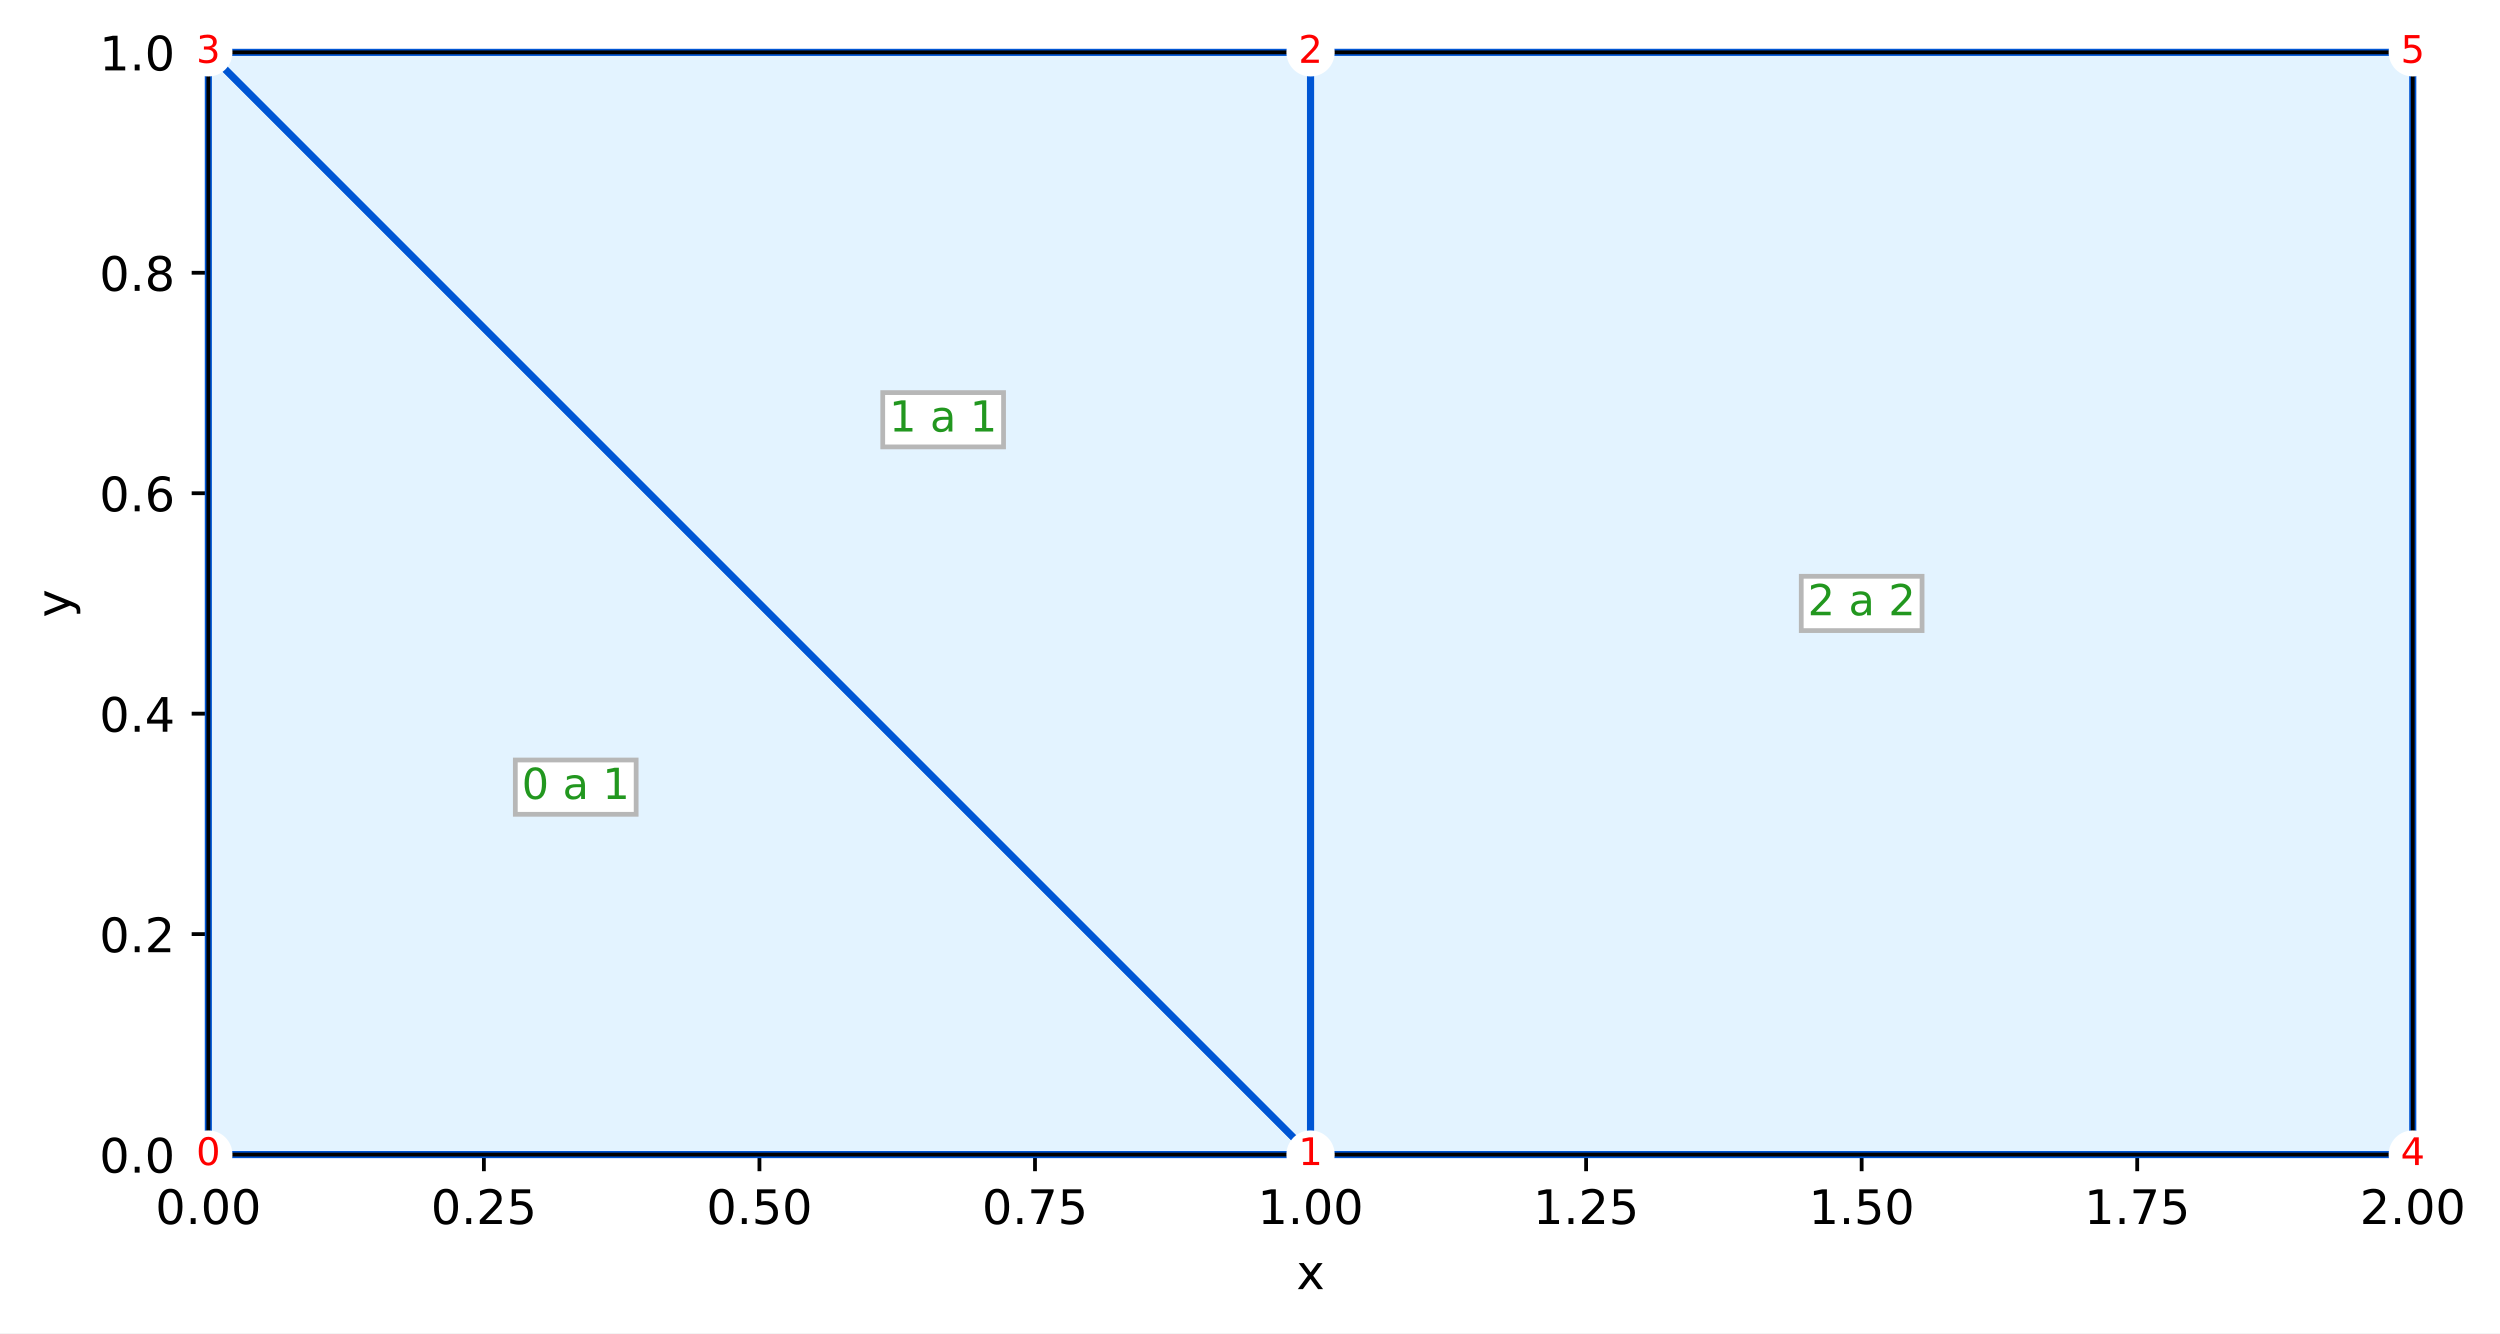
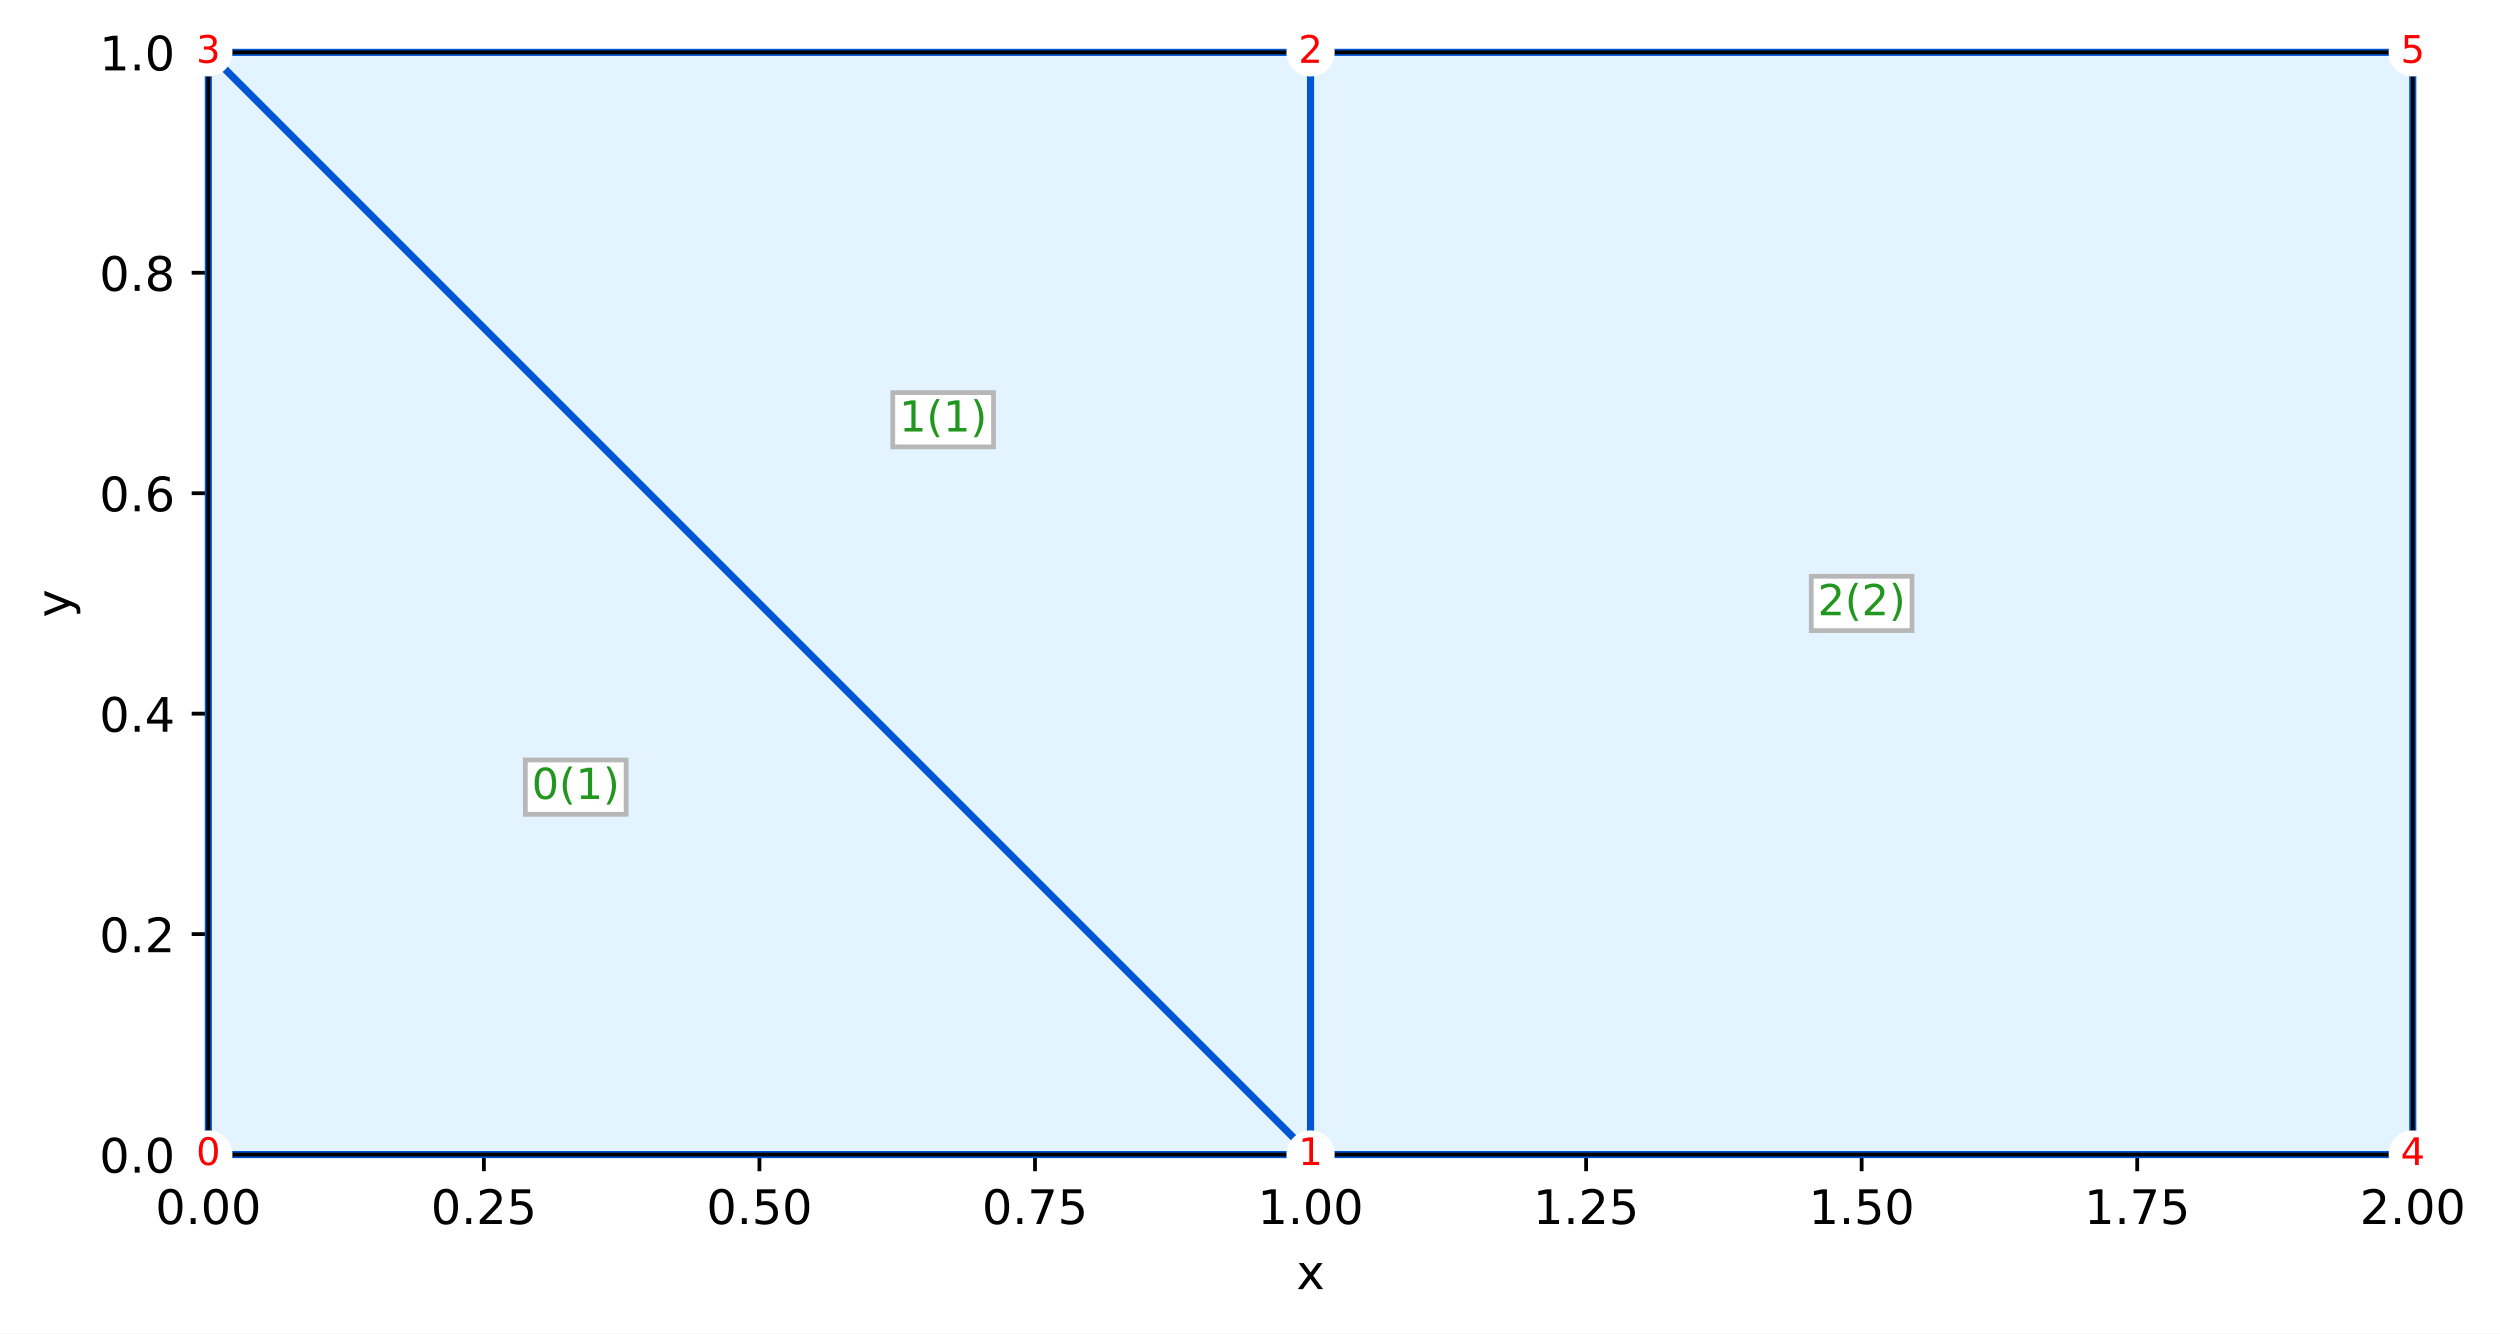
<svg xmlns="http://www.w3.org/2000/svg" xmlns:xlink="http://www.w3.org/1999/xlink" width="525.377pt" height="280.187pt" viewBox="0 0 525.377 280.187" version="1.1">
  <defs>
    <style type="text/css">*{stroke-linejoin: round; stroke-linecap: butt}</style>
  </defs>
  <g id="figure_1">
    <g id="patch_1">
      <path d="M 0 280.187  L 525.377 280.187  L 525.377 0  L 0 0  z " style="fill: #ffffff" />
    </g>
    <g id="axes_1">
      <g id="patch_2">
        <path d="M 43.781 242.631  L 507.044 242.631  L 507.044 10.999  L 43.781 10.999  z " style="fill: #ffffff" />
      </g>
      <g id="matplotlib.axis_1">
        <g id="xtick_1">
          <g id="line2d_1">
-             <path d="M 43.781 242.631  L 43.781 10.999  " clip-path="url(#p961d7689d5)" style="fill: none; stroke-dasharray: 2.96,1.28; stroke-dashoffset: 0; stroke: #808080; stroke-width: 0.8" />
+             <path d="M 43.781 242.631  L 43.781 10.999  " clip-path="url(#p3d93e18e34)" style="fill: none; stroke-dasharray: 2.96,1.28; stroke-dashoffset: 0; stroke: #808080; stroke-width: 0.8" />
          </g>
          <g id="line2d_2">
            <defs>
-               <path id="m9160d75161" d="M 0 0  L 0 3.5  " style="stroke: #000000; stroke-width: 0.8" />
+               <path id="m8dd050a8ee" d="M 0 0  L 0 3.5  " style="stroke: #000000; stroke-width: 0.8" />
            </defs>
            <g>
-               <use xlink:href="#m9160d75161" x="43.781" y="242.631" style="stroke: #000000; stroke-width: 0.8" />
+               <use xlink:href="#m8dd050a8ee" x="43.781" y="242.631" style="stroke: #000000; stroke-width: 0.8" />
            </g>
          </g>
          <g id="text_1">
            <g transform="translate(32.64844 257.229)scale(0.1 -0.1)">
              <defs>
                <path id="DejaVuSans-30" d="M 2034 4250  Q 1547 4250 1301 3770  Q 1056 3291 1056 2328  Q 1056 1369 1301 889  Q 1547 409 2034 409  Q 2525 409 2770 889  Q 3016 1369 3016 2328  Q 3016 3291 2770 3770  Q 2525 4250 2034 4250  z M 2034 4750  Q 2819 4750 3233 4129  Q 3647 3509 3647 2328  Q 3647 1150 3233 529  Q 2819 -91 2034 -91  Q 1250 -91 836 529  Q 422 1150 422 2328  Q 422 3509 836 4129  Q 1250 4750 2034 4750  z " transform="scale(0.015625)" />
                <path id="DejaVuSans-2e" d="M 684 794  L 1344 794  L 1344 0  L 684 0  L 684 794  z " transform="scale(0.015625)" />
              </defs>
              <use xlink:href="#DejaVuSans-30" />
              <use xlink:href="#DejaVuSans-2e" x="63.623" />
              <use xlink:href="#DejaVuSans-30" x="95.41" />
              <use xlink:href="#DejaVuSans-30" x="159.033" />
            </g>
          </g>
        </g>
        <g id="xtick_2">
          <g id="line2d_3">
-             <path d="M 101.689 242.631  L 101.689 10.999  " clip-path="url(#p961d7689d5)" style="fill: none; stroke-dasharray: 2.96,1.28; stroke-dashoffset: 0; stroke: #808080; stroke-width: 0.8" />
+             <path d="M 101.689 242.631  L 101.689 10.999  " clip-path="url(#p3d93e18e34)" style="fill: none; stroke-dasharray: 2.96,1.28; stroke-dashoffset: 0; stroke: #808080; stroke-width: 0.8" />
          </g>
          <g id="line2d_4">
            <g>
-               <use xlink:href="#m9160d75161" x="101.689" y="242.631" style="stroke: #000000; stroke-width: 0.8" />
+               <use xlink:href="#m8dd050a8ee" x="101.689" y="242.631" style="stroke: #000000; stroke-width: 0.8" />
            </g>
          </g>
          <g id="text_2">
            <g transform="translate(90.55628 257.229)scale(0.1 -0.1)">
              <defs>
                <path id="DejaVuSans-32" d="M 1228 531  L 3431 531  L 3431 0  L 469 0  L 469 531  Q 828 903 1448 1529  Q 2069 2156 2228 2338  Q 2531 2678 2651 2914  Q 2772 3150 2772 3378  Q 2772 3750 2511 3984  Q 2250 4219 1831 4219  Q 1534 4219 1204 4116  Q 875 4013 500 3803  L 500 4441  Q 881 4594 1212 4672  Q 1544 4750 1819 4750  Q 2544 4750 2975 4387  Q 3406 4025 3406 3419  Q 3406 3131 3298 2873  Q 3191 2616 2906 2266  Q 2828 2175 2409 1742  Q 1991 1309 1228 531  z " transform="scale(0.015625)" />
                <path id="DejaVuSans-35" d="M 691 4666  L 3169 4666  L 3169 4134  L 1269 4134  L 1269 2991  Q 1406 3038 1543 3061  Q 1681 3084 1819 3084  Q 2600 3084 3056 2656  Q 3513 2228 3513 1497  Q 3513 744 3044 326  Q 2575 -91 1722 -91  Q 1428 -91 1123 -41  Q 819 9 494 109  L 494 744  Q 775 591 1075 516  Q 1375 441 1709 441  Q 2250 441 2565 725  Q 2881 1009 2881 1497  Q 2881 1984 2565 2268  Q 2250 2553 1709 2553  Q 1456 2553 1204 2497  Q 953 2441 691 2322  L 691 4666  z " transform="scale(0.015625)" />
              </defs>
              <use xlink:href="#DejaVuSans-30" />
              <use xlink:href="#DejaVuSans-2e" x="63.623" />
              <use xlink:href="#DejaVuSans-32" x="95.41" />
              <use xlink:href="#DejaVuSans-35" x="159.033" />
            </g>
          </g>
        </g>
        <g id="xtick_3">
          <g id="line2d_5">
-             <path d="M 159.597 242.631  L 159.597 10.999  " clip-path="url(#p961d7689d5)" style="fill: none; stroke-dasharray: 2.96,1.28; stroke-dashoffset: 0; stroke: #808080; stroke-width: 0.8" />
+             <path d="M 159.597 242.631  L 159.597 10.999  " clip-path="url(#p3d93e18e34)" style="fill: none; stroke-dasharray: 2.96,1.28; stroke-dashoffset: 0; stroke: #808080; stroke-width: 0.8" />
          </g>
          <g id="line2d_6">
            <g>
-               <use xlink:href="#m9160d75161" x="159.597" y="242.631" style="stroke: #000000; stroke-width: 0.8" />
+               <use xlink:href="#m8dd050a8ee" x="159.597" y="242.631" style="stroke: #000000; stroke-width: 0.8" />
            </g>
          </g>
          <g id="text_3">
            <g transform="translate(148.4641 257.229)scale(0.1 -0.1)">
              <use xlink:href="#DejaVuSans-30" />
              <use xlink:href="#DejaVuSans-2e" x="63.623" />
              <use xlink:href="#DejaVuSans-35" x="95.41" />
              <use xlink:href="#DejaVuSans-30" x="159.033" />
            </g>
          </g>
        </g>
        <g id="xtick_4">
          <g id="line2d_7">
-             <path d="M 217.505 242.631  L 217.505 10.999  " clip-path="url(#p961d7689d5)" style="fill: none; stroke-dasharray: 2.96,1.28; stroke-dashoffset: 0; stroke: #808080; stroke-width: 0.8" />
+             <path d="M 217.505 242.631  L 217.505 10.999  " clip-path="url(#p3d93e18e34)" style="fill: none; stroke-dasharray: 2.96,1.28; stroke-dashoffset: 0; stroke: #808080; stroke-width: 0.8" />
          </g>
          <g id="line2d_8">
            <g>
-               <use xlink:href="#m9160d75161" x="217.505" y="242.631" style="stroke: #000000; stroke-width: 0.8" />
+               <use xlink:href="#m8dd050a8ee" x="217.505" y="242.631" style="stroke: #000000; stroke-width: 0.8" />
            </g>
          </g>
          <g id="text_4">
            <g transform="translate(206.372 257.229)scale(0.1 -0.1)">
              <defs>
                <path id="DejaVuSans-37" d="M 525 4666  L 3525 4666  L 3525 4397  L 1831 0  L 1172 0  L 2766 4134  L 525 4134  L 525 4666  z " transform="scale(0.015625)" />
              </defs>
              <use xlink:href="#DejaVuSans-30" />
              <use xlink:href="#DejaVuSans-2e" x="63.623" />
              <use xlink:href="#DejaVuSans-37" x="95.41" />
              <use xlink:href="#DejaVuSans-35" x="159.033" />
            </g>
          </g>
        </g>
        <g id="xtick_5">
          <g id="line2d_9">
-             <path d="M 275.413 242.631  L 275.413 10.999  " clip-path="url(#p961d7689d5)" style="fill: none; stroke-dasharray: 2.96,1.28; stroke-dashoffset: 0; stroke: #808080; stroke-width: 0.8" />
+             <path d="M 275.413 242.631  L 275.413 10.999  " clip-path="url(#p3d93e18e34)" style="fill: none; stroke-dasharray: 2.96,1.28; stroke-dashoffset: 0; stroke: #808080; stroke-width: 0.8" />
          </g>
          <g id="line2d_10">
            <g>
-               <use xlink:href="#m9160d75161" x="275.413" y="242.631" style="stroke: #000000; stroke-width: 0.8" />
+               <use xlink:href="#m8dd050a8ee" x="275.413" y="242.631" style="stroke: #000000; stroke-width: 0.8" />
            </g>
          </g>
          <g id="text_5">
            <g transform="translate(264.2798 257.229)scale(0.1 -0.1)">
              <defs>
                <path id="DejaVuSans-31" d="M 794 531  L 1825 531  L 1825 4091  L 703 3866  L 703 4441  L 1819 4666  L 2450 4666  L 2450 531  L 3481 531  L 3481 0  L 794 0  L 794 531  z " transform="scale(0.015625)" />
              </defs>
              <use xlink:href="#DejaVuSans-31" />
              <use xlink:href="#DejaVuSans-2e" x="63.623" />
              <use xlink:href="#DejaVuSans-30" x="95.41" />
              <use xlink:href="#DejaVuSans-30" x="159.033" />
            </g>
          </g>
        </g>
        <g id="xtick_6">
          <g id="line2d_11">
-             <path d="M 333.32 242.631  L 333.32 10.999  " clip-path="url(#p961d7689d5)" style="fill: none; stroke-dasharray: 2.96,1.28; stroke-dashoffset: 0; stroke: #808080; stroke-width: 0.8" />
+             <path d="M 333.32 242.631  L 333.32 10.999  " clip-path="url(#p3d93e18e34)" style="fill: none; stroke-dasharray: 2.96,1.28; stroke-dashoffset: 0; stroke: #808080; stroke-width: 0.8" />
          </g>
          <g id="line2d_12">
            <g>
-               <use xlink:href="#m9160d75161" x="333.32" y="242.631" style="stroke: #000000; stroke-width: 0.8" />
+               <use xlink:href="#m8dd050a8ee" x="333.32" y="242.631" style="stroke: #000000; stroke-width: 0.8" />
            </g>
          </g>
          <g id="text_6">
            <g transform="translate(322.1877 257.229)scale(0.1 -0.1)">
              <use xlink:href="#DejaVuSans-31" />
              <use xlink:href="#DejaVuSans-2e" x="63.623" />
              <use xlink:href="#DejaVuSans-32" x="95.41" />
              <use xlink:href="#DejaVuSans-35" x="159.033" />
            </g>
          </g>
        </g>
        <g id="xtick_7">
          <g id="line2d_13">
-             <path d="M 391.228 242.631  L 391.228 10.999  " clip-path="url(#p961d7689d5)" style="fill: none; stroke-dasharray: 2.96,1.28; stroke-dashoffset: 0; stroke: #808080; stroke-width: 0.8" />
+             <path d="M 391.228 242.631  L 391.228 10.999  " clip-path="url(#p3d93e18e34)" style="fill: none; stroke-dasharray: 2.96,1.28; stroke-dashoffset: 0; stroke: #808080; stroke-width: 0.8" />
          </g>
          <g id="line2d_14">
            <g>
-               <use xlink:href="#m9160d75161" x="391.228" y="242.631" style="stroke: #000000; stroke-width: 0.8" />
+               <use xlink:href="#m8dd050a8ee" x="391.228" y="242.631" style="stroke: #000000; stroke-width: 0.8" />
            </g>
          </g>
          <g id="text_7">
            <g transform="translate(380.0955 257.229)scale(0.1 -0.1)">
              <use xlink:href="#DejaVuSans-31" />
              <use xlink:href="#DejaVuSans-2e" x="63.623" />
              <use xlink:href="#DejaVuSans-35" x="95.41" />
              <use xlink:href="#DejaVuSans-30" x="159.033" />
            </g>
          </g>
        </g>
        <g id="xtick_8">
          <g id="line2d_15">
-             <path d="M 449.136 242.631  L 449.136 10.999  " clip-path="url(#p961d7689d5)" style="fill: none; stroke-dasharray: 2.96,1.28; stroke-dashoffset: 0; stroke: #808080; stroke-width: 0.8" />
+             <path d="M 449.136 242.631  L 449.136 10.999  " clip-path="url(#p3d93e18e34)" style="fill: none; stroke-dasharray: 2.96,1.28; stroke-dashoffset: 0; stroke: #808080; stroke-width: 0.8" />
          </g>
          <g id="line2d_16">
            <g>
-               <use xlink:href="#m9160d75161" x="449.136" y="242.631" style="stroke: #000000; stroke-width: 0.8" />
+               <use xlink:href="#m8dd050a8ee" x="449.136" y="242.631" style="stroke: #000000; stroke-width: 0.8" />
            </g>
          </g>
          <g id="text_8">
            <g transform="translate(438.0034 257.229)scale(0.1 -0.1)">
              <use xlink:href="#DejaVuSans-31" />
              <use xlink:href="#DejaVuSans-2e" x="63.623" />
              <use xlink:href="#DejaVuSans-37" x="95.41" />
              <use xlink:href="#DejaVuSans-35" x="159.033" />
            </g>
          </g>
        </g>
        <g id="xtick_9">
          <g id="line2d_17">
-             <path d="M 507.044 242.631  L 507.044 10.999  " clip-path="url(#p961d7689d5)" style="fill: none; stroke-dasharray: 2.96,1.28; stroke-dashoffset: 0; stroke: #808080; stroke-width: 0.8" />
+             <path d="M 507.044 242.631  L 507.044 10.999  " clip-path="url(#p3d93e18e34)" style="fill: none; stroke-dasharray: 2.96,1.28; stroke-dashoffset: 0; stroke: #808080; stroke-width: 0.8" />
          </g>
          <g id="line2d_18">
            <g>
-               <use xlink:href="#m9160d75161" x="507.044" y="242.631" style="stroke: #000000; stroke-width: 0.8" />
+               <use xlink:href="#m8dd050a8ee" x="507.044" y="242.631" style="stroke: #000000; stroke-width: 0.8" />
            </g>
          </g>
          <g id="text_9">
            <g transform="translate(495.9112 257.229)scale(0.1 -0.1)">
              <use xlink:href="#DejaVuSans-32" />
              <use xlink:href="#DejaVuSans-2e" x="63.623" />
              <use xlink:href="#DejaVuSans-30" x="95.41" />
              <use xlink:href="#DejaVuSans-30" x="159.033" />
            </g>
          </g>
        </g>
        <g id="text_10">
          <g transform="translate(272.4533 270.9072)scale(0.1 -0.1)">
            <defs>
              <path id="DejaVuSans-78" d="M 3513 3500  L 2247 1797  L 3578 0  L 2900 0  L 1881 1375  L 863 0  L 184 0  L 1544 1831  L 300 3500  L 978 3500  L 1906 2253  L 2834 3500  L 3513 3500  z " transform="scale(0.015625)" />
            </defs>
            <use xlink:href="#DejaVuSans-78" />
          </g>
        </g>
      </g>
      <g id="matplotlib.axis_2">
        <g id="ytick_1">
          <g id="line2d_19">
-             <path d="M 43.781 242.631  L 507.044 242.631  " clip-path="url(#p961d7689d5)" style="fill: none; stroke-dasharray: 2.96,1.28; stroke-dashoffset: 0; stroke: #808080; stroke-width: 0.8" />
+             <path d="M 43.781 242.631  L 507.044 242.631  " clip-path="url(#p3d93e18e34)" style="fill: none; stroke-dasharray: 2.96,1.28; stroke-dashoffset: 0; stroke: #808080; stroke-width: 0.8" />
          </g>
          <g id="line2d_20">
            <defs>
-               <path id="m8f5f7b575a" d="M 0 0  L -3.5 0  " style="stroke: #000000; stroke-width: 0.8" />
+               <path id="ma0960dbfdf" d="M 0 0  L -3.5 0  " style="stroke: #000000; stroke-width: 0.8" />
            </defs>
            <g>
-               <use xlink:href="#m8f5f7b575a" x="43.781" y="242.631" style="stroke: #000000; stroke-width: 0.8" />
+               <use xlink:href="#ma0960dbfdf" x="43.781" y="242.631" style="stroke: #000000; stroke-width: 0.8" />
            </g>
          </g>
          <g id="text_11">
            <g transform="translate(20.87813 246.4298)scale(0.1 -0.1)">
              <use xlink:href="#DejaVuSans-30" />
              <use xlink:href="#DejaVuSans-2e" x="63.623" />
              <use xlink:href="#DejaVuSans-30" x="95.41" />
            </g>
          </g>
        </g>
        <g id="ytick_2">
          <g id="line2d_21">
-             <path d="M 43.781 196.304  L 507.044 196.304  " clip-path="url(#p961d7689d5)" style="fill: none; stroke-dasharray: 2.96,1.28; stroke-dashoffset: 0; stroke: #808080; stroke-width: 0.8" />
+             <path d="M 43.781 196.304  L 507.044 196.304  " clip-path="url(#p3d93e18e34)" style="fill: none; stroke-dasharray: 2.96,1.28; stroke-dashoffset: 0; stroke: #808080; stroke-width: 0.8" />
          </g>
          <g id="line2d_22">
            <g>
-               <use xlink:href="#m8f5f7b575a" x="43.781" y="196.304" style="stroke: #000000; stroke-width: 0.8" />
+               <use xlink:href="#ma0960dbfdf" x="43.781" y="196.304" style="stroke: #000000; stroke-width: 0.8" />
            </g>
          </g>
          <g id="text_12">
            <g transform="translate(20.87813 200.1035)scale(0.1 -0.1)">
              <use xlink:href="#DejaVuSans-30" />
              <use xlink:href="#DejaVuSans-2e" x="63.623" />
              <use xlink:href="#DejaVuSans-32" x="95.41" />
            </g>
          </g>
        </g>
        <g id="ytick_3">
          <g id="line2d_23">
-             <path d="M 43.781 149.978  L 507.044 149.978  " clip-path="url(#p961d7689d5)" style="fill: none; stroke-dasharray: 2.96,1.28; stroke-dashoffset: 0; stroke: #808080; stroke-width: 0.8" />
+             <path d="M 43.781 149.978  L 507.044 149.978  " clip-path="url(#p3d93e18e34)" style="fill: none; stroke-dasharray: 2.96,1.28; stroke-dashoffset: 0; stroke: #808080; stroke-width: 0.8" />
          </g>
          <g id="line2d_24">
            <g>
-               <use xlink:href="#m8f5f7b575a" x="43.781" y="149.978" style="stroke: #000000; stroke-width: 0.8" />
+               <use xlink:href="#ma0960dbfdf" x="43.781" y="149.978" style="stroke: #000000; stroke-width: 0.8" />
            </g>
          </g>
          <g id="text_13">
            <g transform="translate(20.87813 153.7773)scale(0.1 -0.1)">
              <defs>
                <path id="DejaVuSans-34" d="M 2419 4116  L 825 1625  L 2419 1625  L 2419 4116  z M 2253 4666  L 3047 4666  L 3047 1625  L 3713 1625  L 3713 1100  L 3047 1100  L 3047 0  L 2419 0  L 2419 1100  L 313 1100  L 313 1709  L 2253 4666  z " transform="scale(0.015625)" />
              </defs>
              <use xlink:href="#DejaVuSans-30" />
              <use xlink:href="#DejaVuSans-2e" x="63.623" />
              <use xlink:href="#DejaVuSans-34" x="95.41" />
            </g>
          </g>
        </g>
        <g id="ytick_4">
          <g id="line2d_25">
-             <path d="M 43.781 103.652  L 507.044 103.652  " clip-path="url(#p961d7689d5)" style="fill: none; stroke-dasharray: 2.96,1.28; stroke-dashoffset: 0; stroke: #808080; stroke-width: 0.8" />
+             <path d="M 43.781 103.652  L 507.044 103.652  " clip-path="url(#p3d93e18e34)" style="fill: none; stroke-dasharray: 2.96,1.28; stroke-dashoffset: 0; stroke: #808080; stroke-width: 0.8" />
          </g>
          <g id="line2d_26">
            <g>
-               <use xlink:href="#m8f5f7b575a" x="43.781" y="103.652" style="stroke: #000000; stroke-width: 0.8" />
+               <use xlink:href="#ma0960dbfdf" x="43.781" y="103.652" style="stroke: #000000; stroke-width: 0.8" />
            </g>
          </g>
          <g id="text_14">
            <g transform="translate(20.87813 107.451)scale(0.1 -0.1)">
              <defs>
                <path id="DejaVuSans-36" d="M 2113 2584  Q 1688 2584 1439 2293  Q 1191 2003 1191 1497  Q 1191 994 1439 701  Q 1688 409 2113 409  Q 2538 409 2786 701  Q 3034 994 3034 1497  Q 3034 2003 2786 2293  Q 2538 2584 2113 2584  z M 3366 4563  L 3366 3988  Q 3128 4100 2886 4159  Q 2644 4219 2406 4219  Q 1781 4219 1451 3797  Q 1122 3375 1075 2522  Q 1259 2794 1537 2939  Q 1816 3084 2150 3084  Q 2853 3084 3261 2657  Q 3669 2231 3669 1497  Q 3669 778 3244 343  Q 2819 -91 2113 -91  Q 1303 -91 875 529  Q 447 1150 447 2328  Q 447 3434 972 4092  Q 1497 4750 2381 4750  Q 2619 4750 2861 4703  Q 3103 4656 3366 4563  z " transform="scale(0.015625)" />
              </defs>
              <use xlink:href="#DejaVuSans-30" />
              <use xlink:href="#DejaVuSans-2e" x="63.623" />
              <use xlink:href="#DejaVuSans-36" x="95.41" />
            </g>
          </g>
        </g>
        <g id="ytick_5">
          <g id="line2d_27">
-             <path d="M 43.781 57.325  L 507.044 57.325  " clip-path="url(#p961d7689d5)" style="fill: none; stroke-dasharray: 2.96,1.28; stroke-dashoffset: 0; stroke: #808080; stroke-width: 0.8" />
+             <path d="M 43.781 57.325  L 507.044 57.325  " clip-path="url(#p3d93e18e34)" style="fill: none; stroke-dasharray: 2.96,1.28; stroke-dashoffset: 0; stroke: #808080; stroke-width: 0.8" />
          </g>
          <g id="line2d_28">
            <g>
-               <use xlink:href="#m8f5f7b575a" x="43.781" y="57.325" style="stroke: #000000; stroke-width: 0.8" />
+               <use xlink:href="#ma0960dbfdf" x="43.781" y="57.325" style="stroke: #000000; stroke-width: 0.8" />
            </g>
          </g>
          <g id="text_15">
            <g transform="translate(20.87813 61.12471)scale(0.1 -0.1)">
              <defs>
                <path id="DejaVuSans-38" d="M 2034 2216  Q 1584 2216 1326 1975  Q 1069 1734 1069 1313  Q 1069 891 1326 650  Q 1584 409 2034 409  Q 2484 409 2743 651  Q 3003 894 3003 1313  Q 3003 1734 2745 1975  Q 2488 2216 2034 2216  z M 1403 2484  Q 997 2584 770 2862  Q 544 3141 544 3541  Q 544 4100 942 4425  Q 1341 4750 2034 4750  Q 2731 4750 3128 4425  Q 3525 4100 3525 3541  Q 3525 3141 3298 2862  Q 3072 2584 2669 2484  Q 3125 2378 3379 2068  Q 3634 1759 3634 1313  Q 3634 634 3220 271  Q 2806 -91 2034 -91  Q 1263 -91 848 271  Q 434 634 434 1313  Q 434 1759 690 2068  Q 947 2378 1403 2484  z M 1172 3481  Q 1172 3119 1398 2916  Q 1625 2713 2034 2713  Q 2441 2713 2670 2916  Q 2900 3119 2900 3481  Q 2900 3844 2670 4047  Q 2441 4250 2034 4250  Q 1625 4250 1398 4047  Q 1172 3844 1172 3481  z " transform="scale(0.015625)" />
              </defs>
              <use xlink:href="#DejaVuSans-30" />
              <use xlink:href="#DejaVuSans-2e" x="63.623" />
              <use xlink:href="#DejaVuSans-38" x="95.41" />
            </g>
          </g>
        </g>
        <g id="ytick_6">
          <g id="line2d_29">
-             <path d="M 43.781 10.999  L 507.044 10.999  " clip-path="url(#p961d7689d5)" style="fill: none; stroke-dasharray: 2.96,1.28; stroke-dashoffset: 0; stroke: #808080; stroke-width: 0.8" />
+             <path d="M 43.781 10.999  L 507.044 10.999  " clip-path="url(#p3d93e18e34)" style="fill: none; stroke-dasharray: 2.96,1.28; stroke-dashoffset: 0; stroke: #808080; stroke-width: 0.8" />
          </g>
          <g id="line2d_30">
            <g>
-               <use xlink:href="#m8f5f7b575a" x="43.781" y="10.999" style="stroke: #000000; stroke-width: 0.8" />
+               <use xlink:href="#ma0960dbfdf" x="43.781" y="10.999" style="stroke: #000000; stroke-width: 0.8" />
            </g>
          </g>
          <g id="text_16">
            <g transform="translate(20.87813 14.79844)scale(0.1 -0.1)">
              <use xlink:href="#DejaVuSans-31" />
              <use xlink:href="#DejaVuSans-2e" x="63.623" />
              <use xlink:href="#DejaVuSans-30" x="95.41" />
            </g>
          </g>
        </g>
        <g id="text_17">
          <g transform="translate(14.79844 129.7743)rotate(-90)scale(0.1 -0.1)">
            <defs>
              <path id="DejaVuSans-79" d="M 2059 -325  Q 1816 -950 1584 -1140  Q 1353 -1331 966 -1331  L 506 -1331  L 506 -850  L 844 -850  Q 1081 -850 1212 -737  Q 1344 -625 1503 -206  L 1606 56  L 191 3500  L 800 3500  L 1894 763  L 2988 3500  L 3597 3500  L 2059 -325  z " transform="scale(0.015625)" />
            </defs>
            <use xlink:href="#DejaVuSans-79" />
          </g>
        </g>
      </g>
      <g id="patch_3">
        <path d="M 43.781 242.631  L 275.413 242.631  L 43.781 10.999  L 43.781 242.631  " style="fill: #e3f3ff; stroke: #0055d4; stroke-width: 1.5; stroke-linejoin: miter" />
      </g>
      <g id="patch_4">
        <path d="M 275.413 10.999  L 43.781 10.999  L 275.413 242.631  L 275.413 10.999  " style="fill: #e3f3ff; stroke: #0055d4; stroke-width: 1.5; stroke-linejoin: miter" />
      </g>
      <g id="patch_5">
        <path d="M 275.413 242.631  L 507.044 242.631  L 507.044 10.999  L 275.413 10.999  L 275.413 242.631  " style="fill: #e3f3ff; stroke: #0055d4; stroke-width: 1.5; stroke-linejoin: miter" />
      </g>
      <g id="patch_6">
        <path d="M 43.781 242.631  L 43.781 10.999  " style="fill: none; stroke: #000000; stroke-width: 0.8; stroke-linejoin: miter; stroke-linecap: square" />
      </g>
      <g id="patch_7">
        <path d="M 507.044 242.631  L 507.044 10.999  " style="fill: none; stroke: #000000; stroke-width: 0.8; stroke-linejoin: miter; stroke-linecap: square" />
      </g>
      <g id="patch_8">
        <path d="M 43.781 242.631  L 507.044 242.631  " style="fill: none; stroke: #000000; stroke-width: 0.8; stroke-linejoin: miter; stroke-linecap: square" />
      </g>
      <g id="patch_9">
        <path d="M 43.781 10.999  L 507.044 10.999  " style="fill: none; stroke: #000000; stroke-width: 0.8; stroke-linejoin: miter; stroke-linecap: square" />
      </g>
      <g id="text_18">
        <g id="patch_10">
-           <path d="M 108.297 171.125  L 133.686 171.125  L 133.686 159.715  L 108.297 159.715  z " style="fill: #ffffff; stroke: #b7b7b7; stroke-linejoin: miter" />
-         </g>
-         <g style="fill: #22971f" transform="translate(109.6475 167.9036)scale(0.09 -0.09)">
+           <path d="M 110.404 171.125  L 131.579 171.125  L 131.579 159.715  L 110.404 159.715  z " style="fill: #ffffff; stroke: #b7b7b7; stroke-linejoin: miter" />
+         </g>
+         <g style="fill: #22971f" transform="translate(111.7541 167.9036)scale(0.09 -0.09)">
          <defs>
-             <path id="DejaVuSans-20" transform="scale(0.015625)" />
-             <path id="DejaVuSans-61" d="M 2194 1759  Q 1497 1759 1228 1600  Q 959 1441 959 1056  Q 959 750 1161 570  Q 1363 391 1709 391  Q 2188 391 2477 730  Q 2766 1069 2766 1631  L 2766 1759  L 2194 1759  z M 3341 1997  L 3341 0  L 2766 0  L 2766 531  Q 2569 213 2275 61  Q 1981 -91 1556 -91  Q 1019 -91 701 211  Q 384 513 384 1019  Q 384 1609 779 1909  Q 1175 2209 1959 2209  L 2766 2209  L 2766 2266  Q 2766 2663 2505 2880  Q 2244 3097 1772 3097  Q 1472 3097 1187 3025  Q 903 2953 641 2809  L 641 3341  Q 956 3463 1253 3523  Q 1550 3584 1831 3584  Q 2591 3584 2966 3190  Q 3341 2797 3341 1997  z " transform="scale(0.015625)" />
+             <path id="DejaVuSans-28" d="M 1984 4856  Q 1566 4138 1362 3434  Q 1159 2731 1159 2009  Q 1159 1288 1364 580  Q 1569 -128 1984 -844  L 1484 -844  Q 1016 -109 783 600  Q 550 1309 550 2009  Q 550 2706 781 3412  Q 1013 4119 1484 4856  L 1984 4856  z " transform="scale(0.015625)" />
+             <path id="DejaVuSans-29" d="M 513 4856  L 1013 4856  Q 1481 4119 1714 3412  Q 1947 2706 1947 2009  Q 1947 1309 1714 600  Q 1481 -109 1013 -844  L 513 -844  Q 928 -128 1133 580  Q 1338 1288 1338 2009  Q 1338 2731 1133 3434  Q 928 4138 513 4856  z " transform="scale(0.015625)" />
          </defs>
          <use xlink:href="#DejaVuSans-30" />
-           <use xlink:href="#DejaVuSans-20" x="63.623" />
-           <use xlink:href="#DejaVuSans-61" x="95.41" />
-           <use xlink:href="#DejaVuSans-20" x="156.689" />
-           <use xlink:href="#DejaVuSans-31" x="188.477" />
+           <use xlink:href="#DejaVuSans-28" x="63.623" />
+           <use xlink:href="#DejaVuSans-31" x="102.637" />
+           <use xlink:href="#DejaVuSans-29" x="166.26" />
        </g>
      </g>
      <g id="text_19">
        <g id="patch_11">
-           <path d="M 185.508 93.915  L 210.896 93.915  L 210.896 82.505  L 185.508 82.505  z " style="fill: #ffffff; stroke: #b7b7b7; stroke-linejoin: miter" />
-         </g>
-         <g style="fill: #22971f" transform="translate(186.858 90.69312)scale(0.09 -0.09)">
+           <path d="M 187.615 93.915  L 208.79 93.915  L 208.79 82.505  L 187.615 82.505  z " style="fill: #ffffff; stroke: #b7b7b7; stroke-linejoin: miter" />
+         </g>
+         <g style="fill: #22971f" transform="translate(188.9645 90.69312)scale(0.09 -0.09)">
          <use xlink:href="#DejaVuSans-31" />
-           <use xlink:href="#DejaVuSans-20" x="63.623" />
-           <use xlink:href="#DejaVuSans-61" x="95.41" />
-           <use xlink:href="#DejaVuSans-20" x="156.689" />
-           <use xlink:href="#DejaVuSans-31" x="188.477" />
+           <use xlink:href="#DejaVuSans-28" x="63.623" />
+           <use xlink:href="#DejaVuSans-31" x="102.637" />
+           <use xlink:href="#DejaVuSans-29" x="166.26" />
        </g>
      </g>
      <g id="text_20">
        <g id="patch_12">
-           <path d="M 378.534 132.52  L 403.923 132.52  L 403.923 121.11  L 378.534 121.11  z " style="fill: #ffffff; stroke: #b7b7b7; stroke-linejoin: miter" />
-         </g>
-         <g style="fill: #22971f" transform="translate(379.8841 129.2983)scale(0.09 -0.09)">
+           <path d="M 380.641 132.52  L 401.816 132.52  L 401.816 121.11  L 380.641 121.11  z " style="fill: #ffffff; stroke: #b7b7b7; stroke-linejoin: miter" />
+         </g>
+         <g style="fill: #22971f" transform="translate(381.9907 129.2983)scale(0.09 -0.09)">
          <use xlink:href="#DejaVuSans-32" />
-           <use xlink:href="#DejaVuSans-20" x="63.623" />
-           <use xlink:href="#DejaVuSans-61" x="95.41" />
-           <use xlink:href="#DejaVuSans-20" x="156.689" />
-           <use xlink:href="#DejaVuSans-32" x="188.477" />
+           <use xlink:href="#DejaVuSans-28" x="63.623" />
+           <use xlink:href="#DejaVuSans-32" x="102.637" />
+           <use xlink:href="#DejaVuSans-29" x="166.26" />
        </g>
      </g>
      <g id="text_21">
        <g id="patch_13">
          <path d="M 43.781 247.702  C 45.126 247.702 46.416 247.168 47.367 246.217  C 48.318 245.266 48.852 243.976 48.852 242.631  C 48.852 241.286 48.318 239.996 47.367 239.045  C 46.416 238.094 45.126 237.559 43.781 237.559  C 42.436 237.559 41.146 238.094 40.195 239.045  C 39.244 239.996 38.71 241.286 38.71 242.631  C 38.71 243.976 39.244 245.266 40.195 246.217  C 41.146 247.168 42.436 247.702 43.781 247.702  z " style="fill: #ffffff" />
        </g>
        <g style="fill: #ff0000" transform="translate(41.23625 244.8381)scale(0.08 -0.08)">
          <use xlink:href="#DejaVuSans-30" />
        </g>
      </g>
      <g id="text_22">
        <g id="patch_14">
          <path d="M 275.413 247.702  C 276.758 247.702 278.048 247.168 278.999 246.217  C 279.95 245.266 280.484 243.976 280.484 242.631  C 280.484 241.286 279.95 239.996 278.999 239.045  C 278.048 238.094 276.758 237.559 275.413 237.559  C 274.068 237.559 272.778 238.094 271.827 239.045  C 270.876 239.996 270.341 241.286 270.341 242.631  C 270.341 243.976 270.876 245.266 271.827 246.217  C 272.778 247.168 274.068 247.702 275.413 247.702  z " style="fill: #ffffff" />
        </g>
        <g style="fill: #ff0000" transform="translate(272.8676 244.8381)scale(0.08 -0.08)">
          <use xlink:href="#DejaVuSans-31" />
        </g>
      </g>
      <g id="text_23">
        <g id="patch_15">
          <path d="M 275.413 16.07  C 276.758 16.07 278.048 15.536 278.999 14.585  C 279.95 13.634 280.484 12.344 280.484 10.999  C 280.484 9.654 279.95 8.364 278.999 7.413  C 278.048 6.462 276.758 5.928 275.413 5.928  C 274.068 5.928 272.778 6.462 271.827 7.413  C 270.876 8.364 270.341 9.654 270.341 10.999  C 270.341 12.344 270.876 13.634 271.827 14.585  C 272.778 15.536 274.068 16.07 275.413 16.07  z " style="fill: #ffffff" />
        </g>
        <g style="fill: #ff0000" transform="translate(272.8676 13.20672)scale(0.08 -0.08)">
          <use xlink:href="#DejaVuSans-32" />
        </g>
      </g>
      <g id="text_24">
        <g id="patch_16">
          <path d="M 43.781 16.07  C 45.126 16.07 46.416 15.536 47.367 14.585  C 48.318 13.634 48.852 12.344 48.852 10.999  C 48.852 9.654 48.318 8.364 47.367 7.413  C 46.416 6.462 45.126 5.928 43.781 5.928  C 42.436 5.928 41.146 6.462 40.195 7.413  C 39.244 8.364 38.71 9.654 38.71 10.999  C 38.71 12.344 39.244 13.634 40.195 14.585  C 41.146 15.536 42.436 16.07 43.781 16.07  z " style="fill: #ffffff" />
        </g>
        <g style="fill: #ff0000" transform="translate(41.23625 13.20672)scale(0.08 -0.08)">
          <defs>
            <path id="DejaVuSans-33" d="M 2597 2516  Q 3050 2419 3304 2112  Q 3559 1806 3559 1356  Q 3559 666 3084 287  Q 2609 -91 1734 -91  Q 1441 -91 1130 -33  Q 819 25 488 141  L 488 750  Q 750 597 1062 519  Q 1375 441 1716 441  Q 2309 441 2620 675  Q 2931 909 2931 1356  Q 2931 1769 2642 2001  Q 2353 2234 1838 2234  L 1294 2234  L 1294 2753  L 1863 2753  Q 2328 2753 2575 2939  Q 2822 3125 2822 3475  Q 2822 3834 2567 4026  Q 2313 4219 1838 4219  Q 1578 4219 1281 4162  Q 984 4106 628 3988  L 628 4550  Q 988 4650 1302 4700  Q 1616 4750 1894 4750  Q 2613 4750 3031 4423  Q 3450 4097 3450 3541  Q 3450 3153 3228 2886  Q 3006 2619 2597 2516  z " transform="scale(0.015625)" />
          </defs>
          <use xlink:href="#DejaVuSans-33" />
        </g>
      </g>
      <g id="text_25">
        <g id="patch_17">
          <path d="M 507.044 247.702  C 508.389 247.702 509.679 247.168 510.63 246.217  C 511.581 245.266 512.115 243.976 512.115 242.631  C 512.115 241.286 511.581 239.996 510.63 239.045  C 509.679 238.094 508.389 237.559 507.044 237.559  C 505.699 237.559 504.409 238.094 503.458 239.045  C 502.507 239.996 501.973 241.286 501.973 242.631  C 501.973 243.976 502.507 245.266 503.458 246.217  C 504.409 247.168 505.699 247.702 507.044 247.702  z " style="fill: #ffffff" />
        </g>
        <g style="fill: #ff0000" transform="translate(504.499 244.8381)scale(0.08 -0.08)">
          <use xlink:href="#DejaVuSans-34" />
        </g>
      </g>
      <g id="text_26">
        <g id="patch_18">
          <path d="M 507.044 16.07  C 508.389 16.07 509.679 15.536 510.63 14.585  C 511.581 13.634 512.115 12.344 512.115 10.999  C 512.115 9.654 511.581 8.364 510.63 7.413  C 509.679 6.462 508.389 5.928 507.044 5.928  C 505.699 5.928 504.409 6.462 503.458 7.413  C 502.507 8.364 501.973 9.654 501.973 10.999  C 501.973 12.344 502.507 13.634 503.458 14.585  C 504.409 15.536 505.699 16.07 507.044 16.07  z " style="fill: #ffffff" />
        </g>
        <g style="fill: #ff0000" transform="translate(504.499 13.20672)scale(0.08 -0.08)">
          <use xlink:href="#DejaVuSans-35" />
        </g>
      </g>
    </g>
  </g>
  <defs>
-     <clipPath id="p961d7689d5">
+     <clipPath id="p3d93e18e34">
      <rect x="43.781" y="10.999" width="463.263" height="231.631" />
    </clipPath>
  </defs>
</svg>
